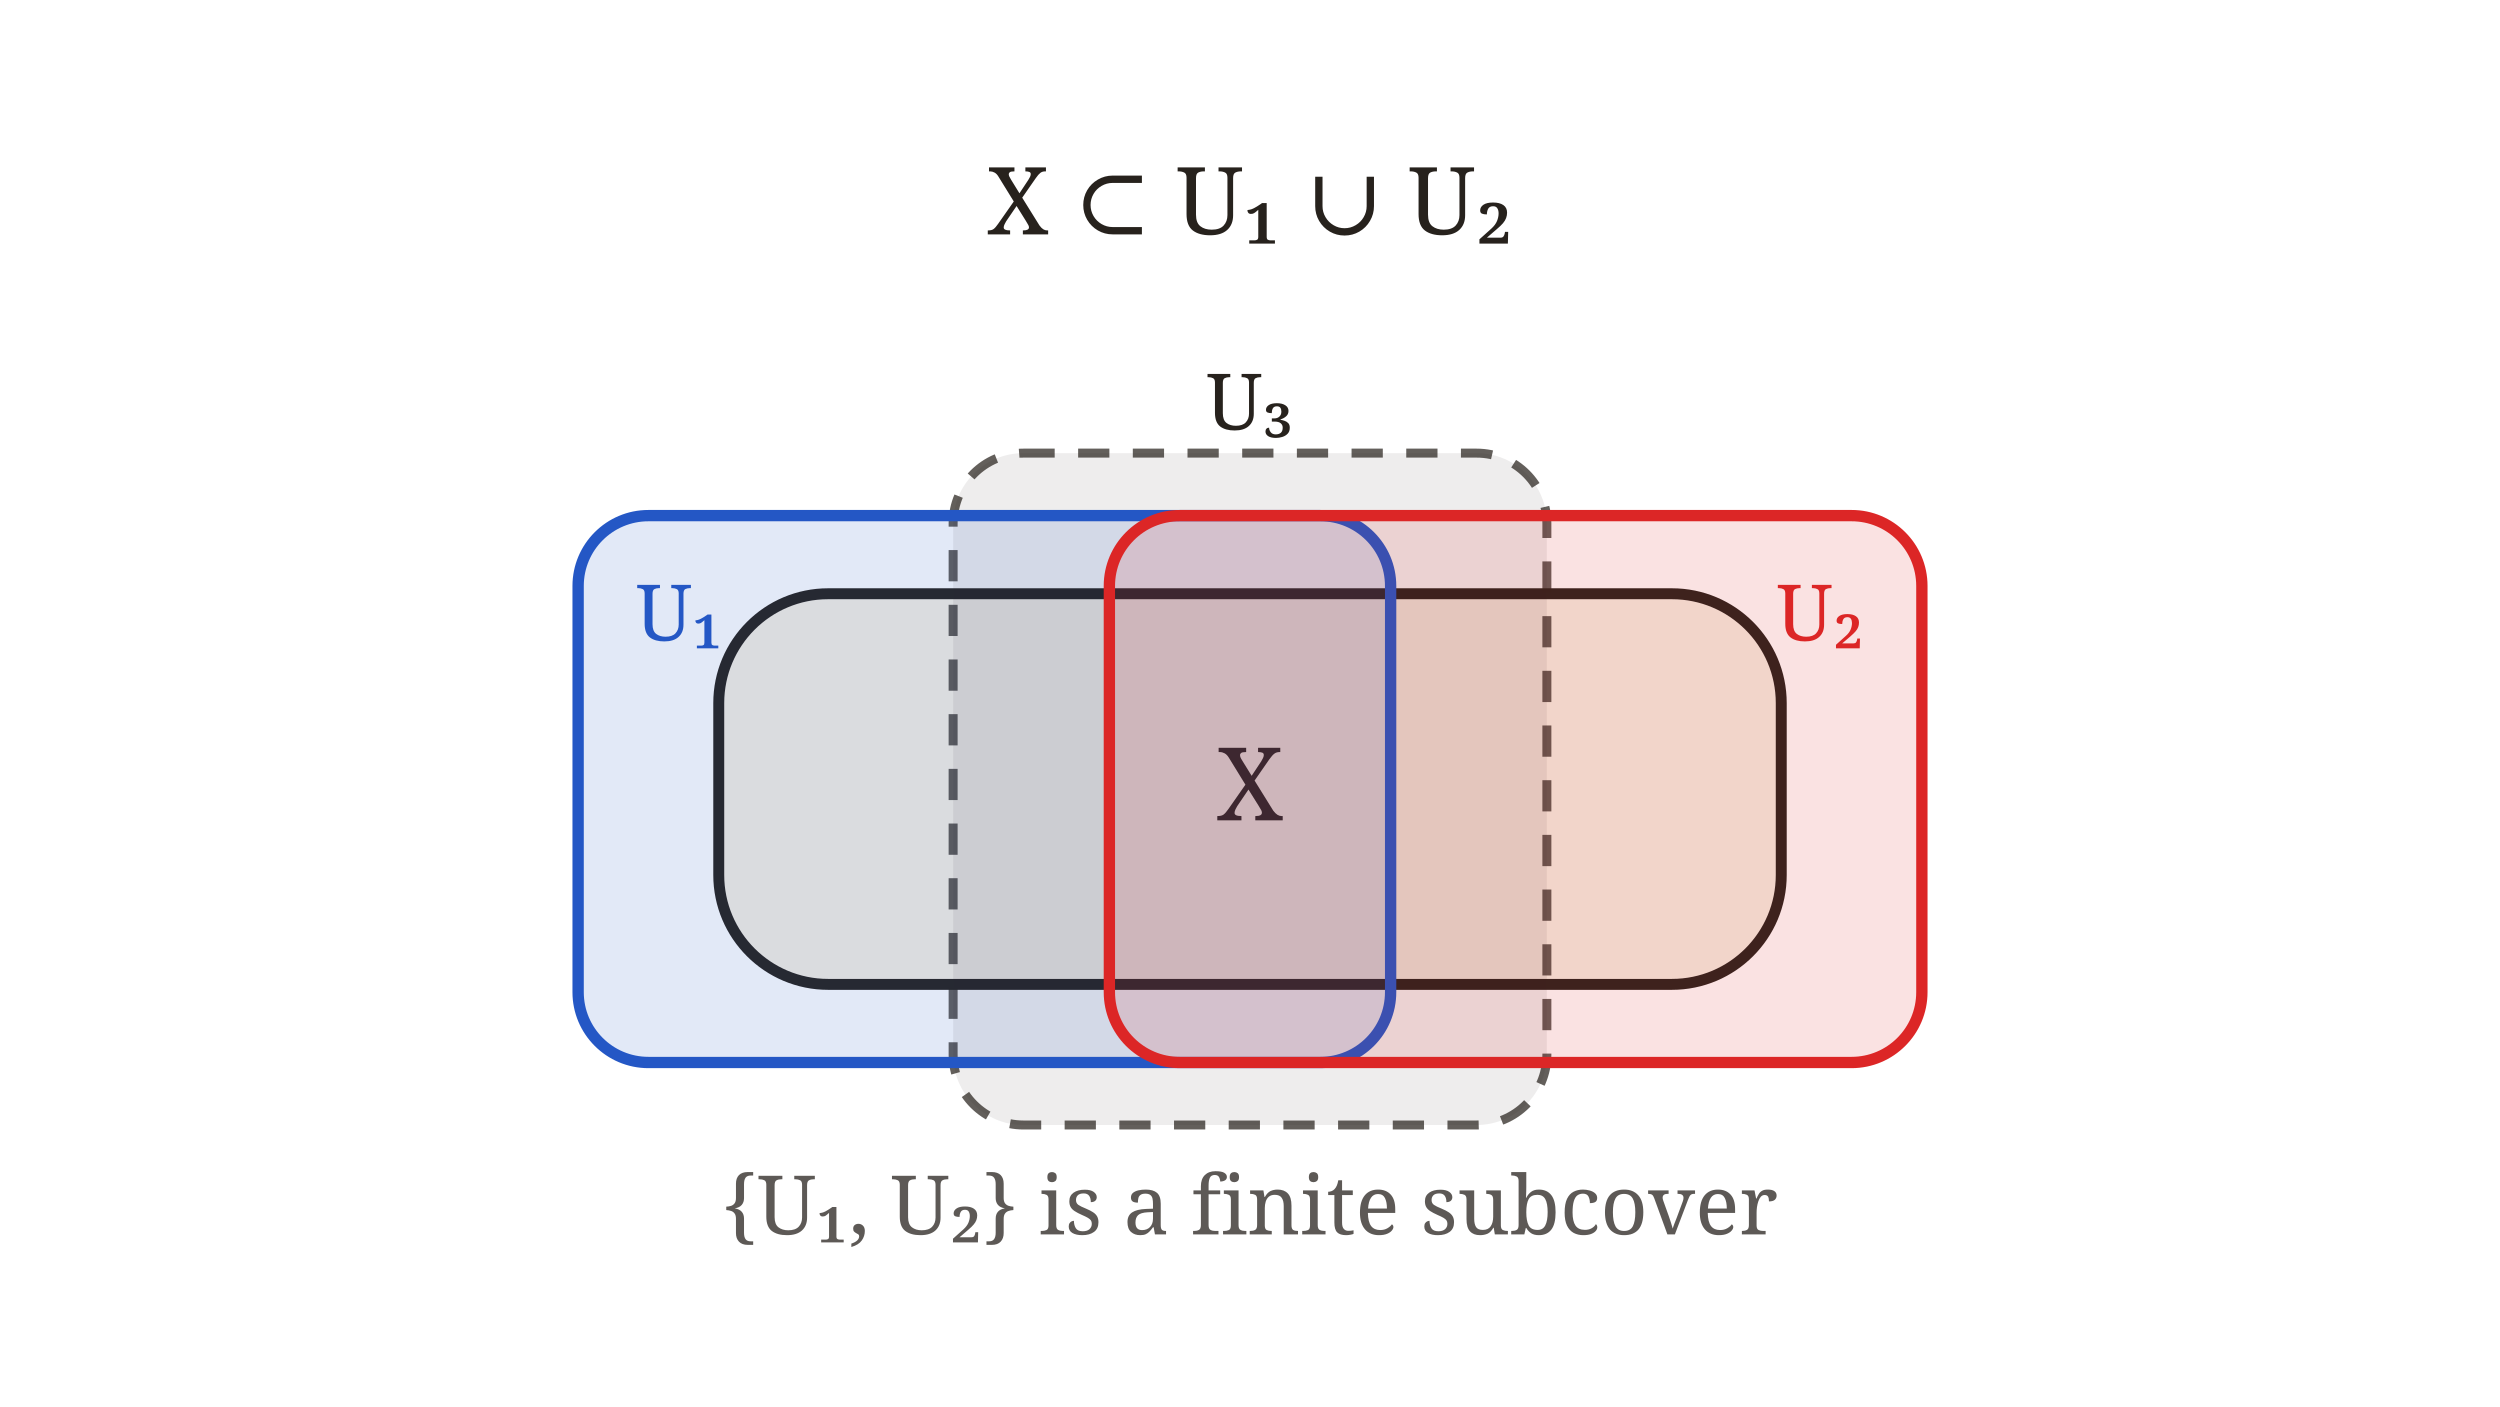
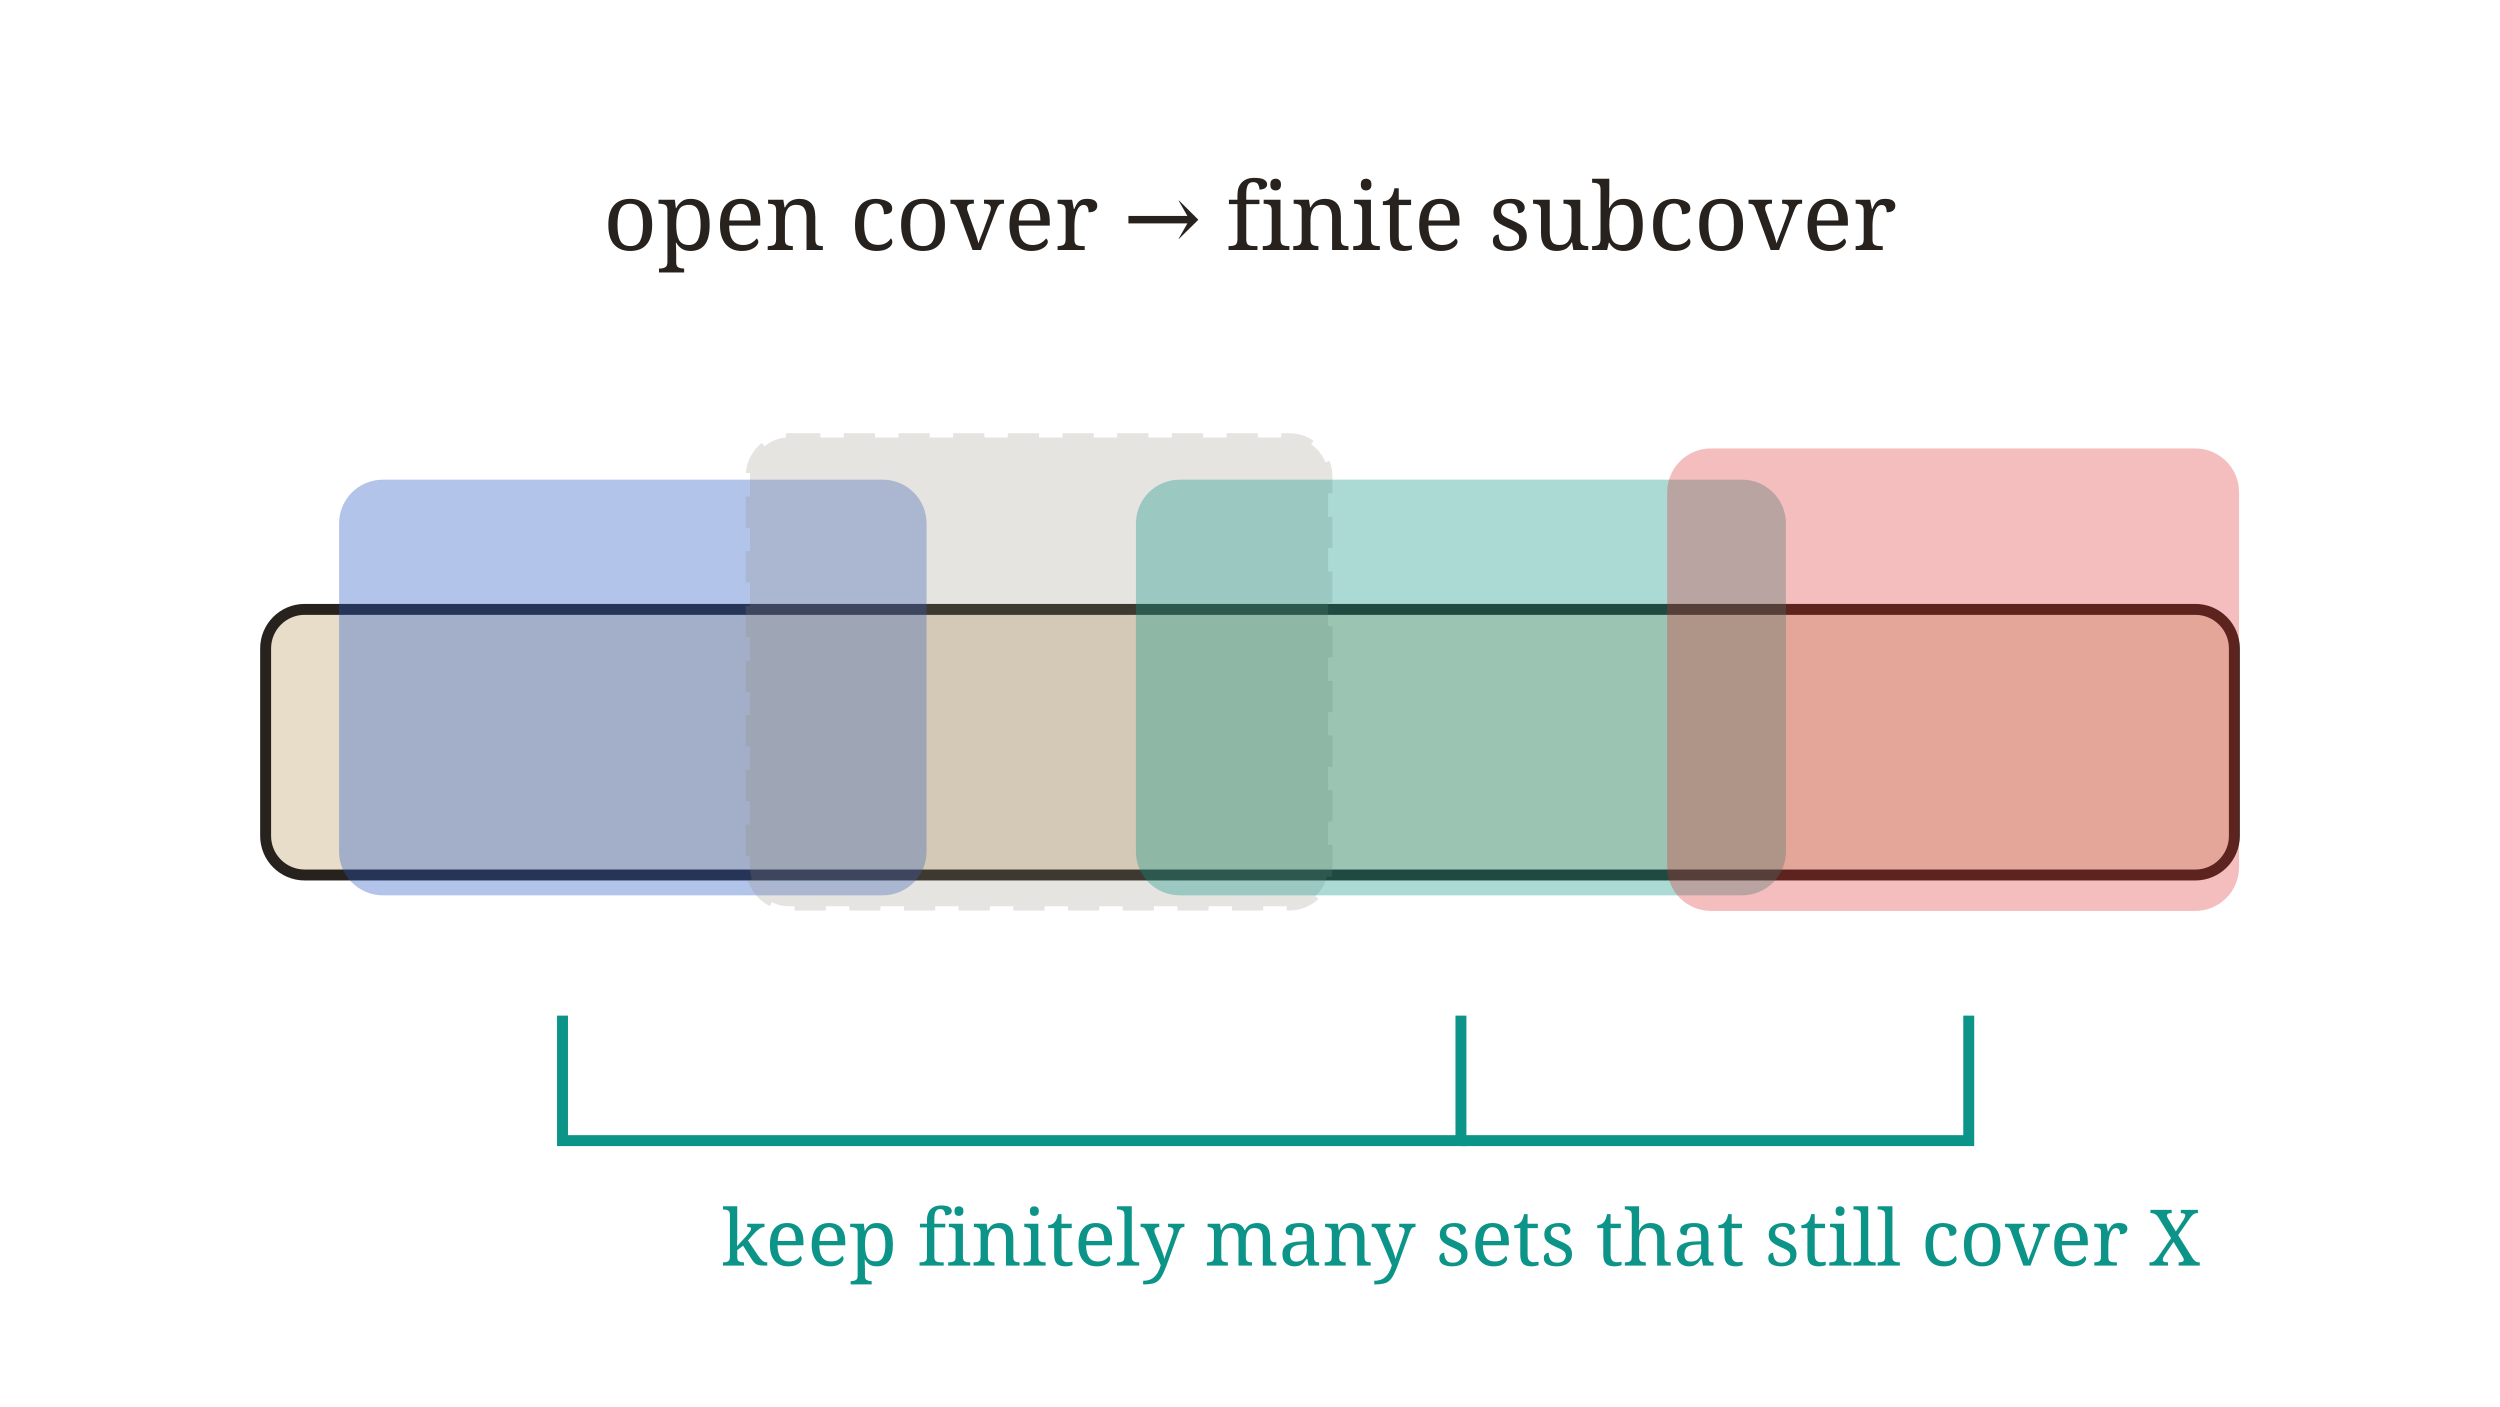
- <svg xmlns="http://www.w3.org/2000/svg" viewBox="0 0 640 360" font-family="'Newsreader', Georgia, serif" role="img" aria-labelledby="compactness-title compactness-desc" text-rendering="geometricPrecision" shape-rendering="geometricPrecision">
-   <text x="320" y="60" font-size="24" text-anchor="middle" fill="var(--dia-ink,#27221d)">
-     X ⊂ U₁ ∪ U₂
-   </text>
-   <rect x="184" y="152" width="272" height="100" rx="28" fill="var(--dia-space,#f6f0e4)" stroke="var(--dia-ink,#27221d)" stroke-width="2.8" />
-   <text x="320" y="210" font-size="26" text-anchor="middle" fill="var(--dia-ink,#27221d)" opacity="1">
-     X
-   </text>
-   <rect x="244" y="116" width="152" height="172" rx="18" fill="var(--dia-ink,#27221d)" fill-opacity="0.08" stroke="var(--dia-ink,#27221d)" stroke-opacity="0.72" stroke-width="2.3" stroke-dasharray="8 6" />
-   <text x="320" y="110" font-size="20" text-anchor="middle" fill="var(--dia-ink,#27221d)" opacity="1">
-     U₃
-   </text>
-   <rect x="148" y="132" width="208" height="140" rx="18" fill="var(--dia-acc,#2457c5)" fill-opacity="0.13" stroke="var(--dia-acc,#2457c5)" stroke-width="2.9" />
-   <text x="174" y="164" font-size="20" text-anchor="middle" fill="var(--dia-acc,#2457c5)">
-     U₁
-   </text>
-   <rect x="284" y="132" width="208" height="140" rx="18" fill="var(--dia-boundary,#dc2626)" fill-opacity="0.13" stroke="var(--dia-boundary,#dc2626)" stroke-width="2.9" />
-   <text x="466" y="164" font-size="20" text-anchor="middle" fill="var(--dia-boundary,#dc2626)">
-     U₂
-   </text>
-   <text x="320" y="316" font-size="21" text-anchor="middle" fill="var(--dia-ink,#27221d)" opacity="0.75">
-     {U₁, U₂} is a finite subcover
-   </text>
+ <svg xmlns="http://www.w3.org/2000/svg" viewBox="0 0 320 180" font-family="'Newsreader',Georgia,serif" role="img">
+   <rect x="34" y="78" width="252" height="34" rx="5" fill="var(--dia-fill,#e7ddc9)" stroke="var(--dia-ink,#27221d)" stroke-width="1.4" />
+   <text x="160" y="32" font-size="12" text-anchor="middle" fill="var(--dia-ink,#27221d)">open cover → finite subcover</text>
+   <rect x="44" y="62" width="74" height="52" rx="5" fill="var(--dia-acc,#2457c5)" opacity="0.35" stroke="var(--dia-acc,#2457c5)" stroke-width="1.2" />
+   <rect x="96" y="56" width="74" height="60" rx="5" fill="var(--dia-mut,#8c8274)" opacity="0.22" stroke="var(--dia-mut,#8c8274)" stroke-width="1.1" stroke-dasharray="4,3" />
+   <rect x="146" y="62" width="82" height="52" rx="5" fill="var(--dia-acc2,#0d9488)" opacity="0.35" stroke="var(--dia-acc2,#0d9488)" stroke-width="1.2" />
+   <rect x="214" y="58" width="72" height="58" rx="5" fill="var(--dia-boundary,#dc2626)" opacity="0.3" stroke="var(--dia-boundary,#dc2626)" stroke-width="1.2" />
+   <path d="M72,130 L72,146 L187,146 L187,130" fill="none" stroke="var(--dia-acc2,#0d9488)" stroke-width="1.4" />
+   <path d="M252,130 L252,146 L187,146" fill="none" stroke="var(--dia-acc2,#0d9488)" stroke-width="1.4" />
+   <text x="187" y="162" font-size="10" text-anchor="middle" fill="var(--dia-acc2,#0d9488)">keep finitely many sets that still cover X</text>
</svg>
